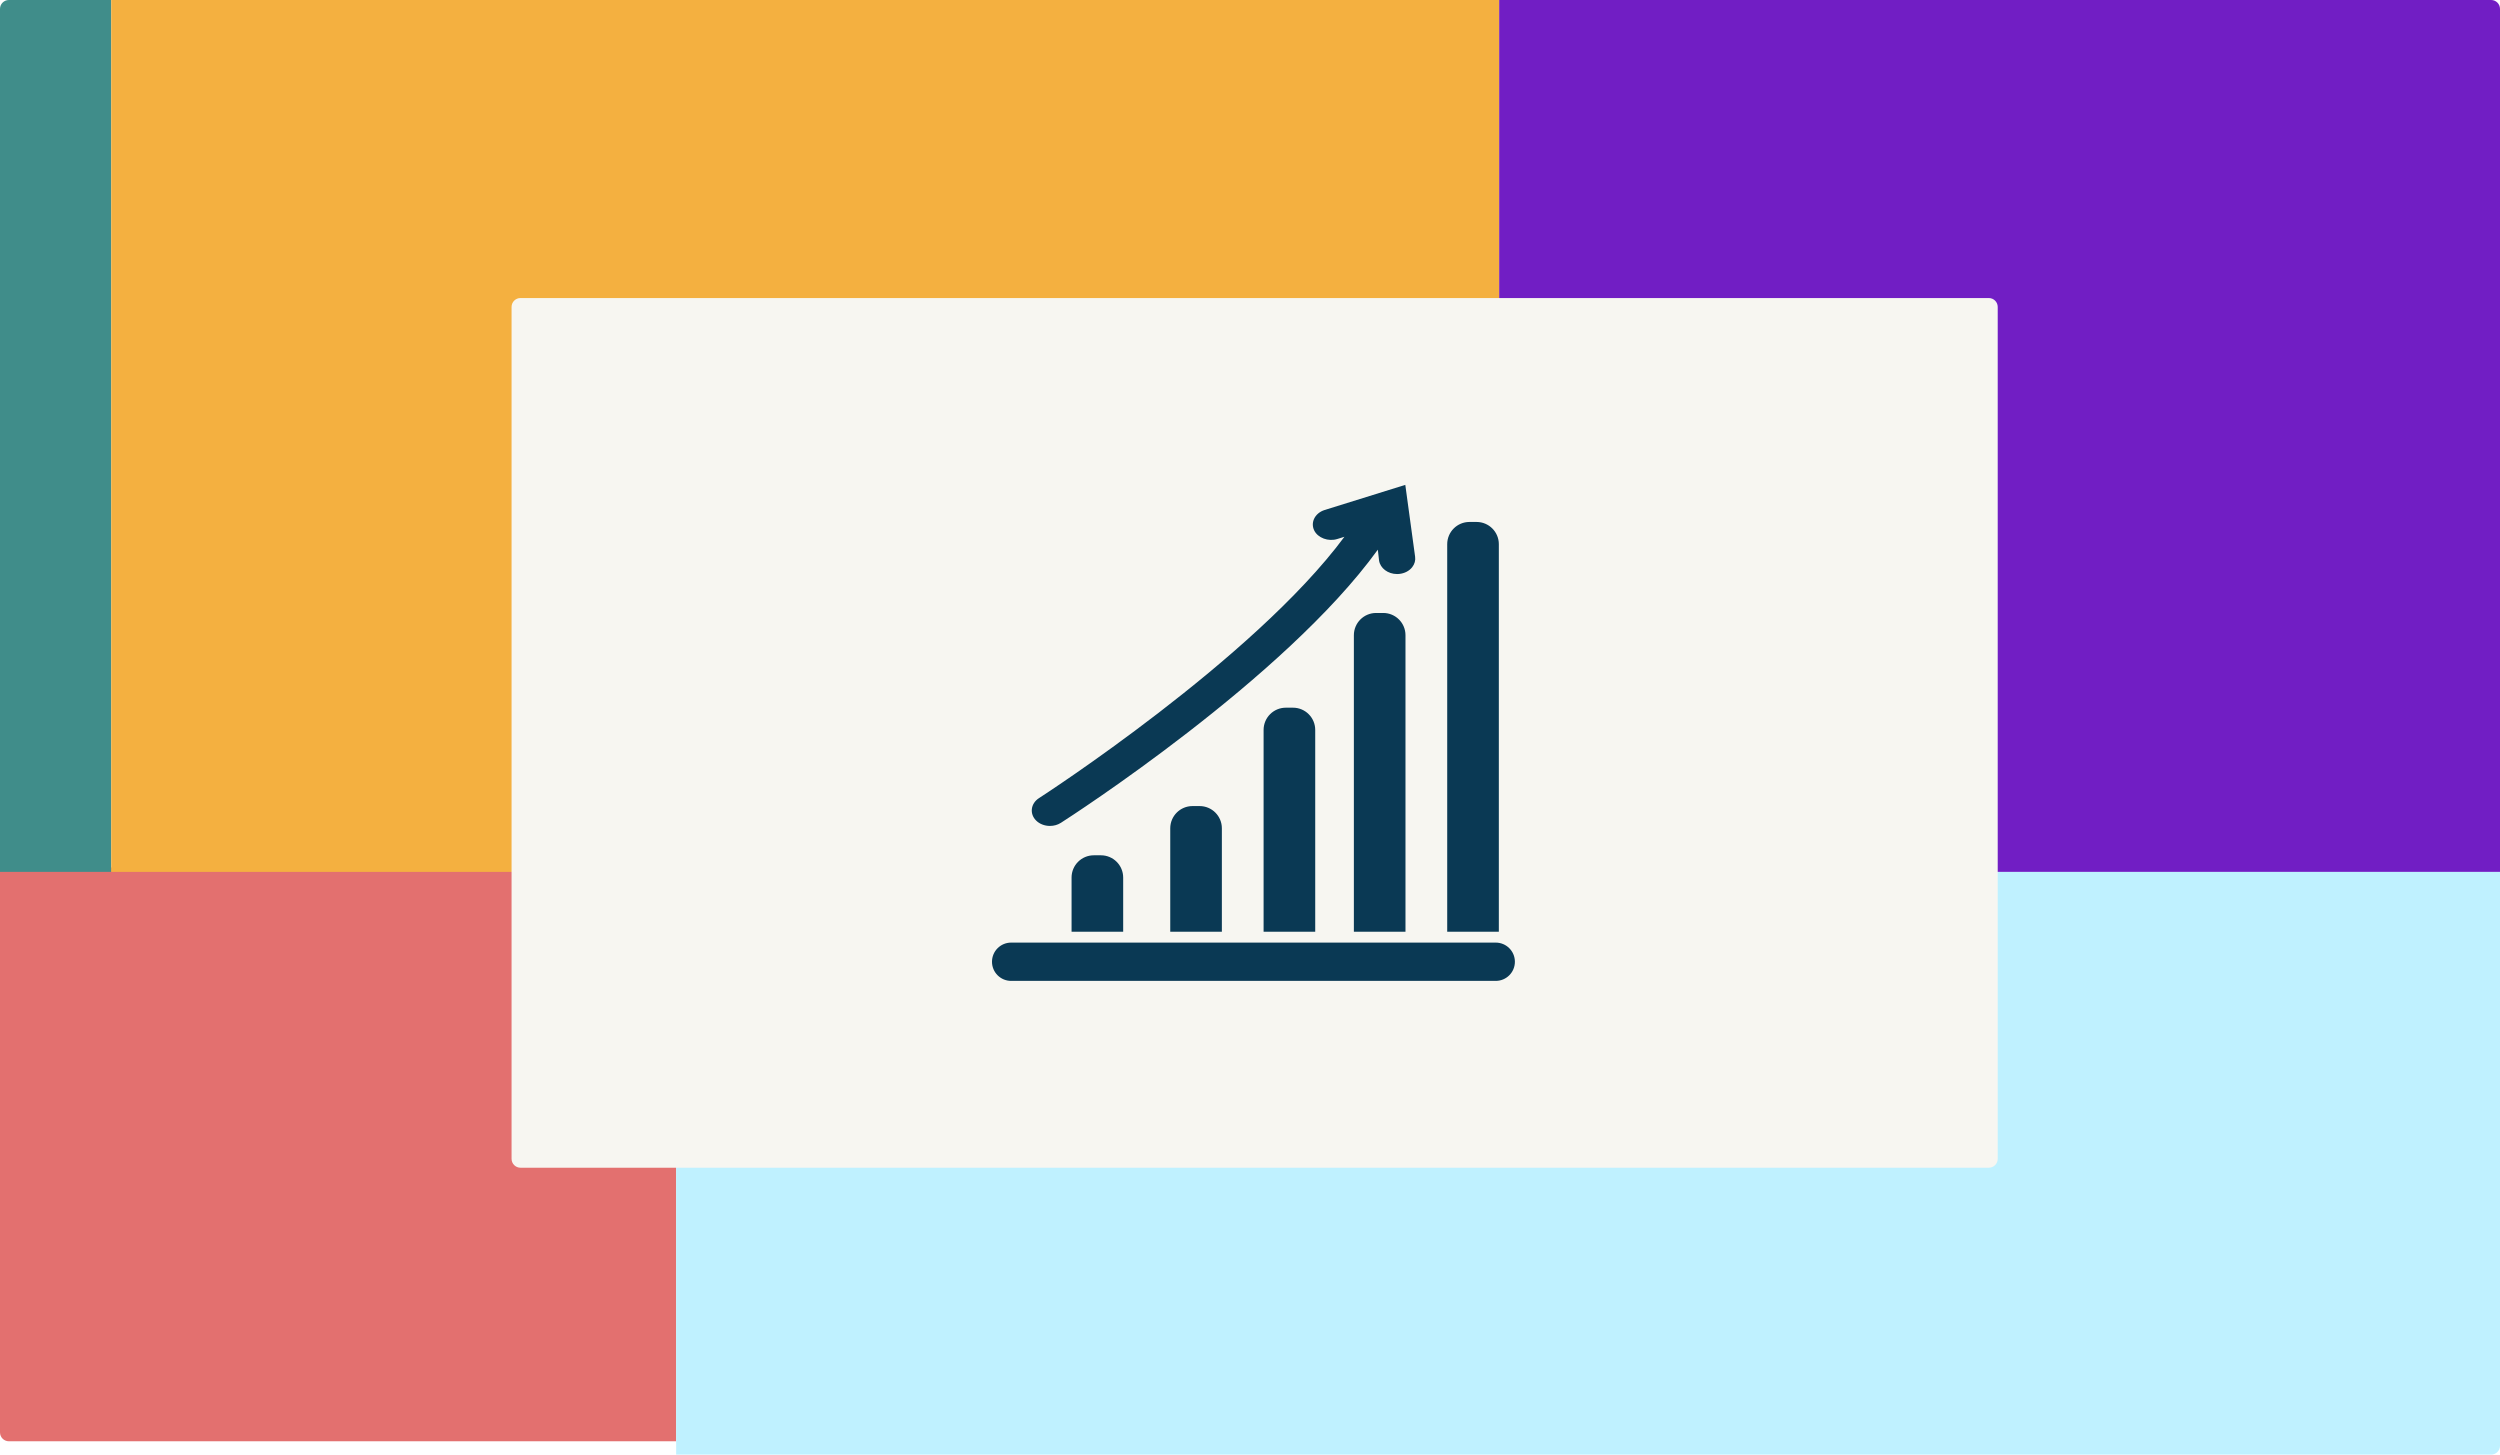
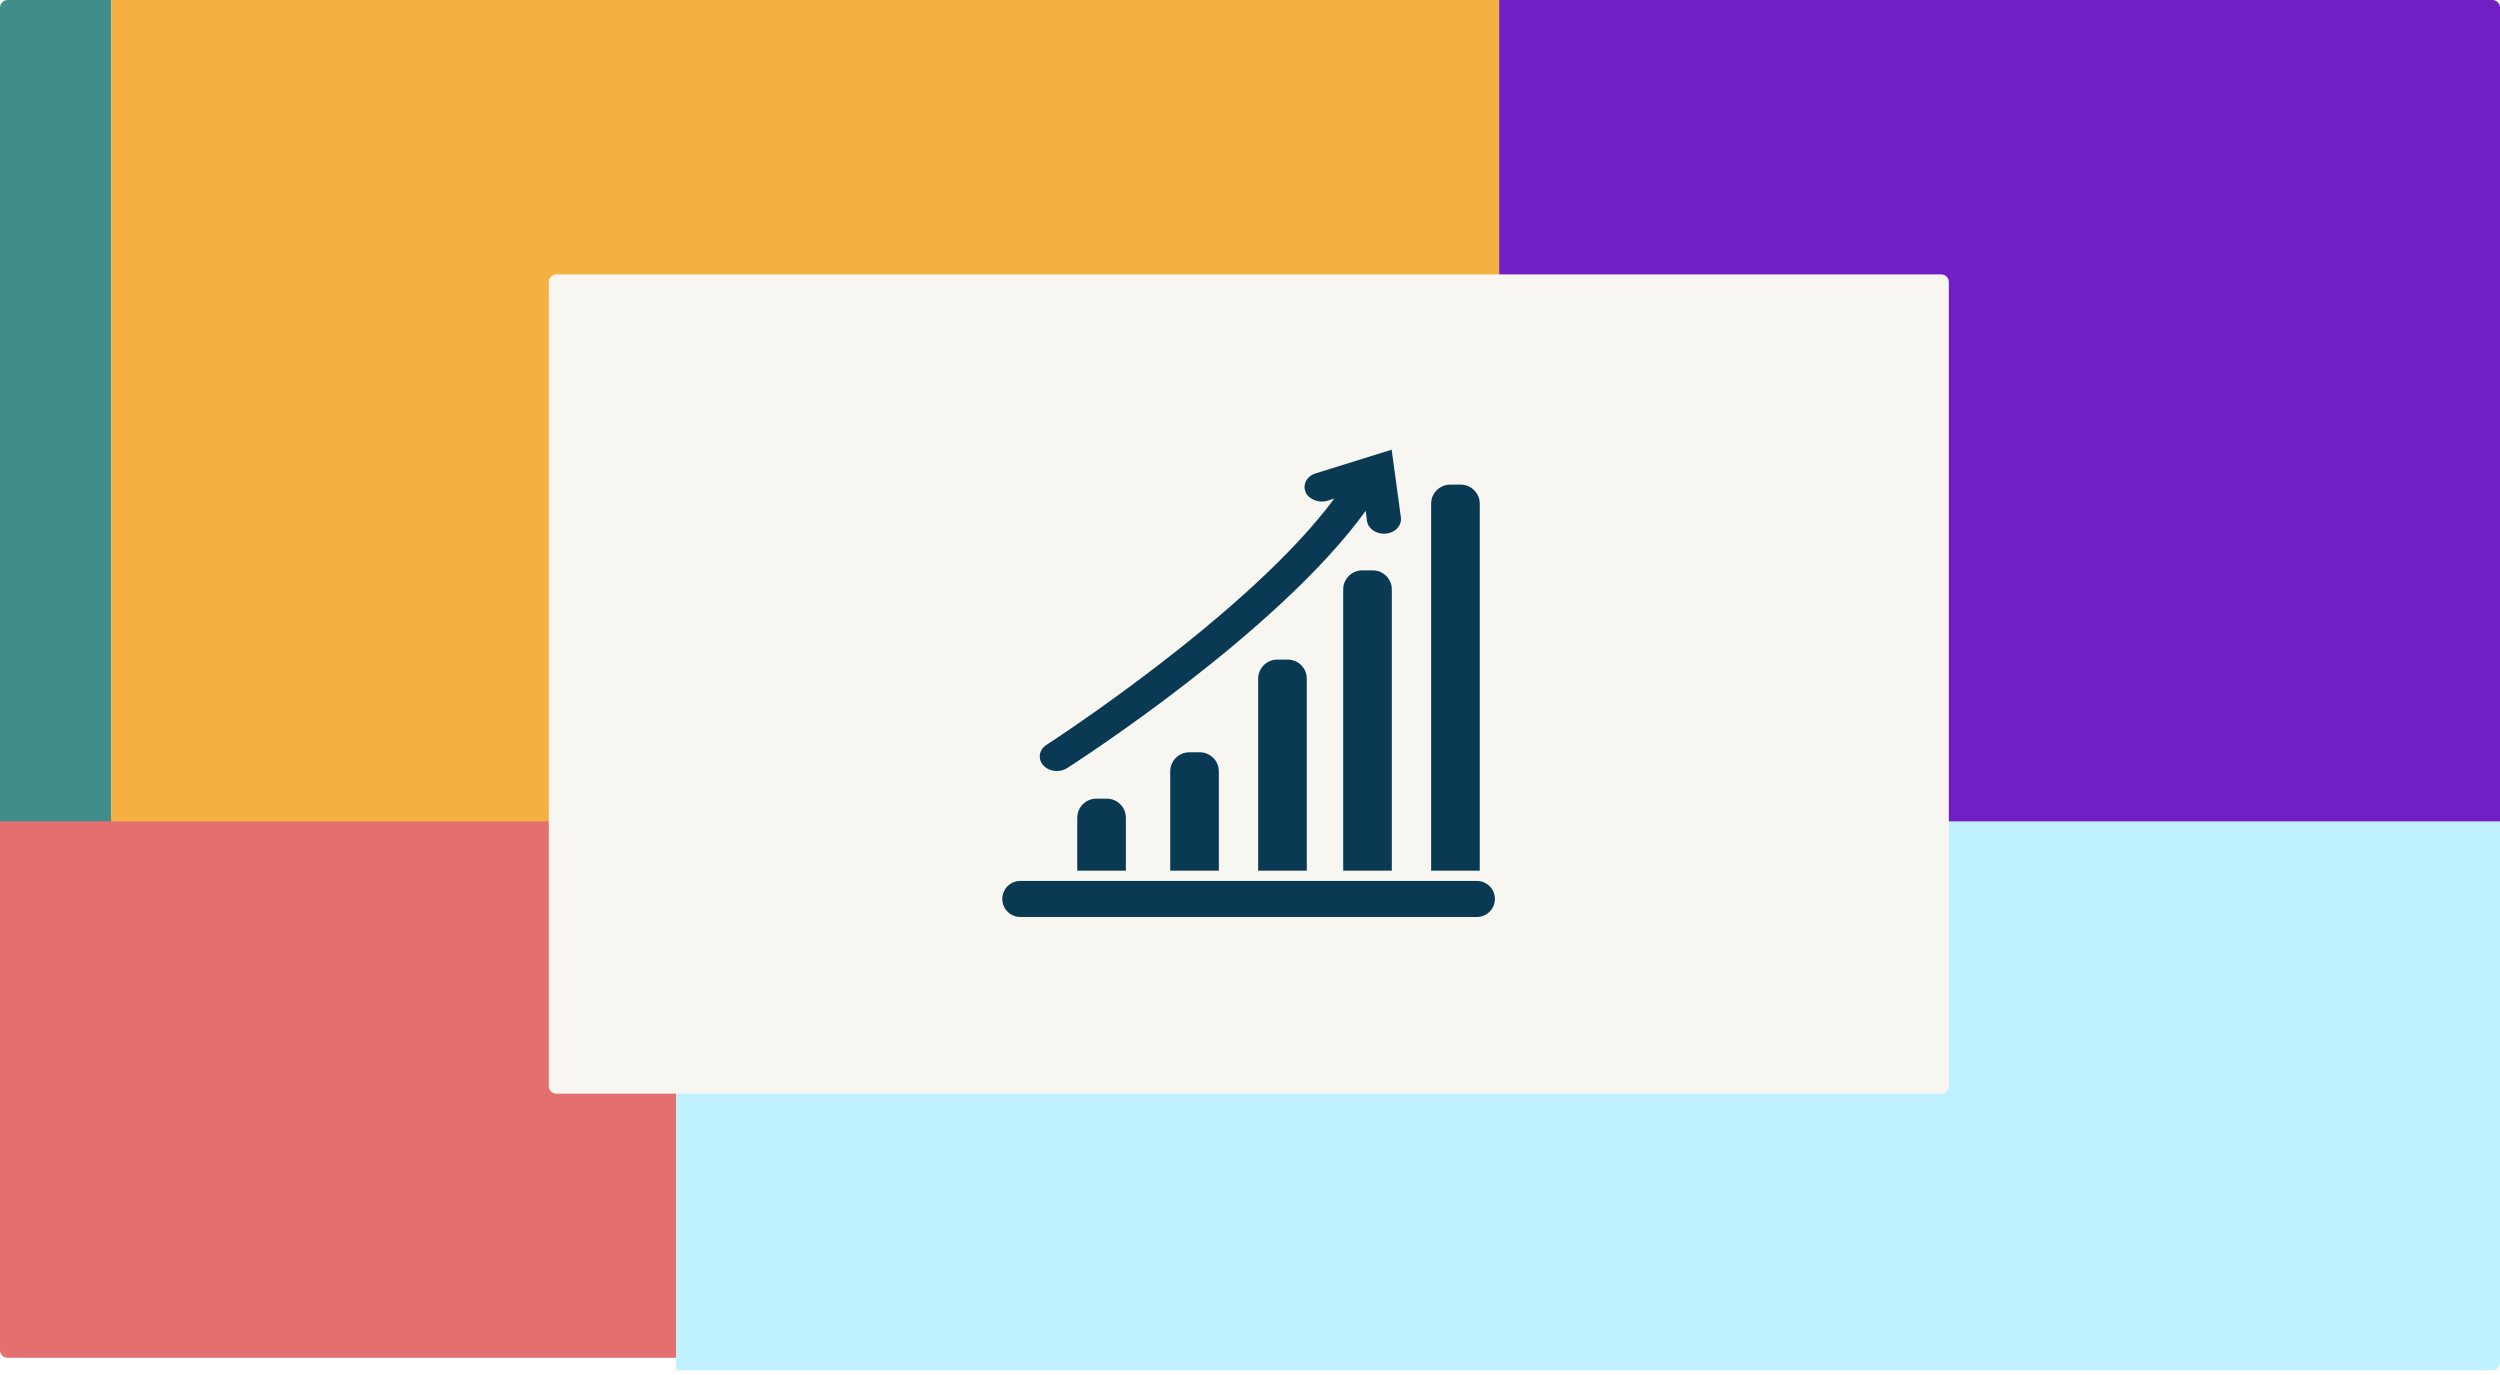
- <svg xmlns="http://www.w3.org/2000/svg" width="562" height="327" viewBox="0 0 562 327" fill="none">
-   <path d="M0 195H152V324H2C0.895 324 0 323.105 0 322V195Z" fill="#E3706F" />
-   <path d="M152 196H562V325C562 326.105 561.105 327 560 327H152V196Z" fill="#BFF1FF" />
-   <path d="M0 2C0 0.895 0.895 0 2 0H25V196H0V2Z" fill="#408D8A" />
-   <path d="M337 0H560C561.105 0 562 0.895 562 2V196H337V0Z" fill="#711EC4" />
-   <rect x="25" width="312" height="196" fill="#F4B040" />
-   <rect x="115" y="67" width="334.086" height="195.502" rx="2" fill="#F7F6F1" />
-   <path d="M325.333 122.336C325.333 119.574 327.571 117.336 330.333 117.336H331.938C334.699 117.336 336.938 119.574 336.938 122.336V209.45H325.333V122.336ZM302.225 120.67L300.618 121.169C298.606 121.804 296.242 120.919 295.429 119.234C295.039 118.418 295.02 117.517 295.378 116.692C295.793 115.739 296.674 114.992 297.793 114.644L315.911 109L318.116 125.143C318.24 125.965 318.009 126.805 317.464 127.5C316.797 128.354 315.726 128.908 314.524 129.023C314.38 129.037 314.218 129.045 314.063 129.045C312.013 129.045 310.272 127.739 310.014 126.01L309.734 123.568C288.796 152.56 240.579 183.634 238.487 184.973C237.776 185.427 236.927 185.669 236.028 185.669C234.816 185.669 233.676 185.222 232.903 184.439C232.191 183.722 231.858 182.808 231.961 181.87C232.069 180.895 232.654 179.998 233.568 179.417C234.059 179.102 281.816 148.229 302.225 120.67ZM310.953 137.795C313.714 137.795 315.953 140.034 315.953 142.795V209.448H304.35V142.795C304.35 140.034 306.589 137.795 309.35 137.795H310.953ZM290.662 159.087C293.424 159.087 295.662 161.325 295.662 164.087V209.45H284.056V164.087C284.056 161.325 286.295 159.087 289.056 159.087H290.662ZM269.676 181.205C272.438 181.205 274.676 183.444 274.676 186.205V209.447H263.072V186.205C263.072 183.444 265.311 181.205 268.072 181.205H269.676ZM247.491 192.27C250.252 192.27 252.491 194.509 252.491 197.27V209.448H240.888V197.27C240.888 194.509 243.127 192.27 245.888 192.27H247.491ZM340.548 216.202C340.548 218.579 338.62 220.506 336.243 220.506H227.305C224.927 220.506 223 218.579 223 216.201V216.201C223 213.824 224.927 211.896 227.305 211.896H336.243C338.621 211.896 340.548 213.824 340.548 216.202V216.202Z" fill="#0A3954" />
+ <svg xmlns="http://www.w3.org/2000/svg" width="655" height="360" viewBox="0 0 655 360" fill="none">
+   <path d="M0 214.104H177.153V355.742H2C0.895 355.742 0 354.846 0 353.742V214.104Z" fill="#E3706F" />
+   <path d="M177.153 215.202H655V287.119V357.035C655 358.14 654.105 359.035 653 359.035H177.153V215.202Z" fill="#BFF1FF" />
+   <path d="M0 2C0 0.895 0.895 0 2 0H29.137V215.202H0V2Z" fill="#408D8A" />
+   <path d="M392.767 0H653C654.105 0 655 0.895 655 2V215.202H392.767V0Z" fill="#711EC4" />
+   <rect x="29.137" width="363.63" height="215.202" fill="#F4B040" />
+   <rect x="143.781" y="71.89" width="366.815" height="214.655" rx="2" fill="#F7F6F1" />
+   <path d="M374.957 131.972C374.957 129.211 377.196 126.972 379.957 126.972H382.699C385.461 126.972 387.699 129.211 387.699 131.972V228.111H374.957V131.972ZM349.585 130.633L347.821 131.181C345.612 131.879 343.017 130.907 342.124 129.057C341.695 128.161 341.675 127.171 342.068 126.266C342.523 125.219 343.491 124.4 344.719 124.017L364.612 117.82L367.033 135.545C367.17 136.448 366.916 137.369 366.318 138.133C365.585 139.071 364.409 139.679 363.089 139.804C362.931 139.821 362.754 139.829 362.583 139.829C360.332 139.829 358.421 138.394 358.137 136.497L357.831 133.815C334.841 165.648 281.9 199.766 279.603 201.236C278.823 201.734 277.89 202 276.903 202C275.573 202 274.321 201.51 273.472 200.649C272.691 199.863 272.325 198.859 272.438 197.828C272.557 196.758 273.199 195.774 274.203 195.136C274.741 194.79 327.177 160.893 349.585 130.633ZM359.658 149.436C362.42 149.436 364.658 151.675 364.658 154.436V228.109H351.919V154.436C351.919 151.675 354.158 149.436 356.919 149.436H359.658ZM337.38 172.814C340.141 172.814 342.38 175.052 342.38 177.814V228.111H329.637V177.814C329.637 175.052 331.875 172.814 334.637 172.814H337.38ZM314.338 197.099C317.099 197.099 319.338 199.338 319.338 202.099V228.107H306.597V202.099C306.597 199.338 308.836 197.099 311.597 197.099H314.338ZM289.979 209.248C292.74 209.248 294.979 211.487 294.979 214.248V228.109H282.24V214.248C282.24 211.487 284.478 209.248 287.24 209.248H289.979ZM391.663 235.525C391.663 238.135 389.547 240.251 386.936 240.251H267.326C264.715 240.251 262.599 238.134 262.599 235.524V235.524C262.599 232.913 264.715 230.797 267.326 230.797H386.936C389.547 230.797 391.663 232.914 391.663 235.525V235.525Z" fill="#0A3954" />
</svg>
